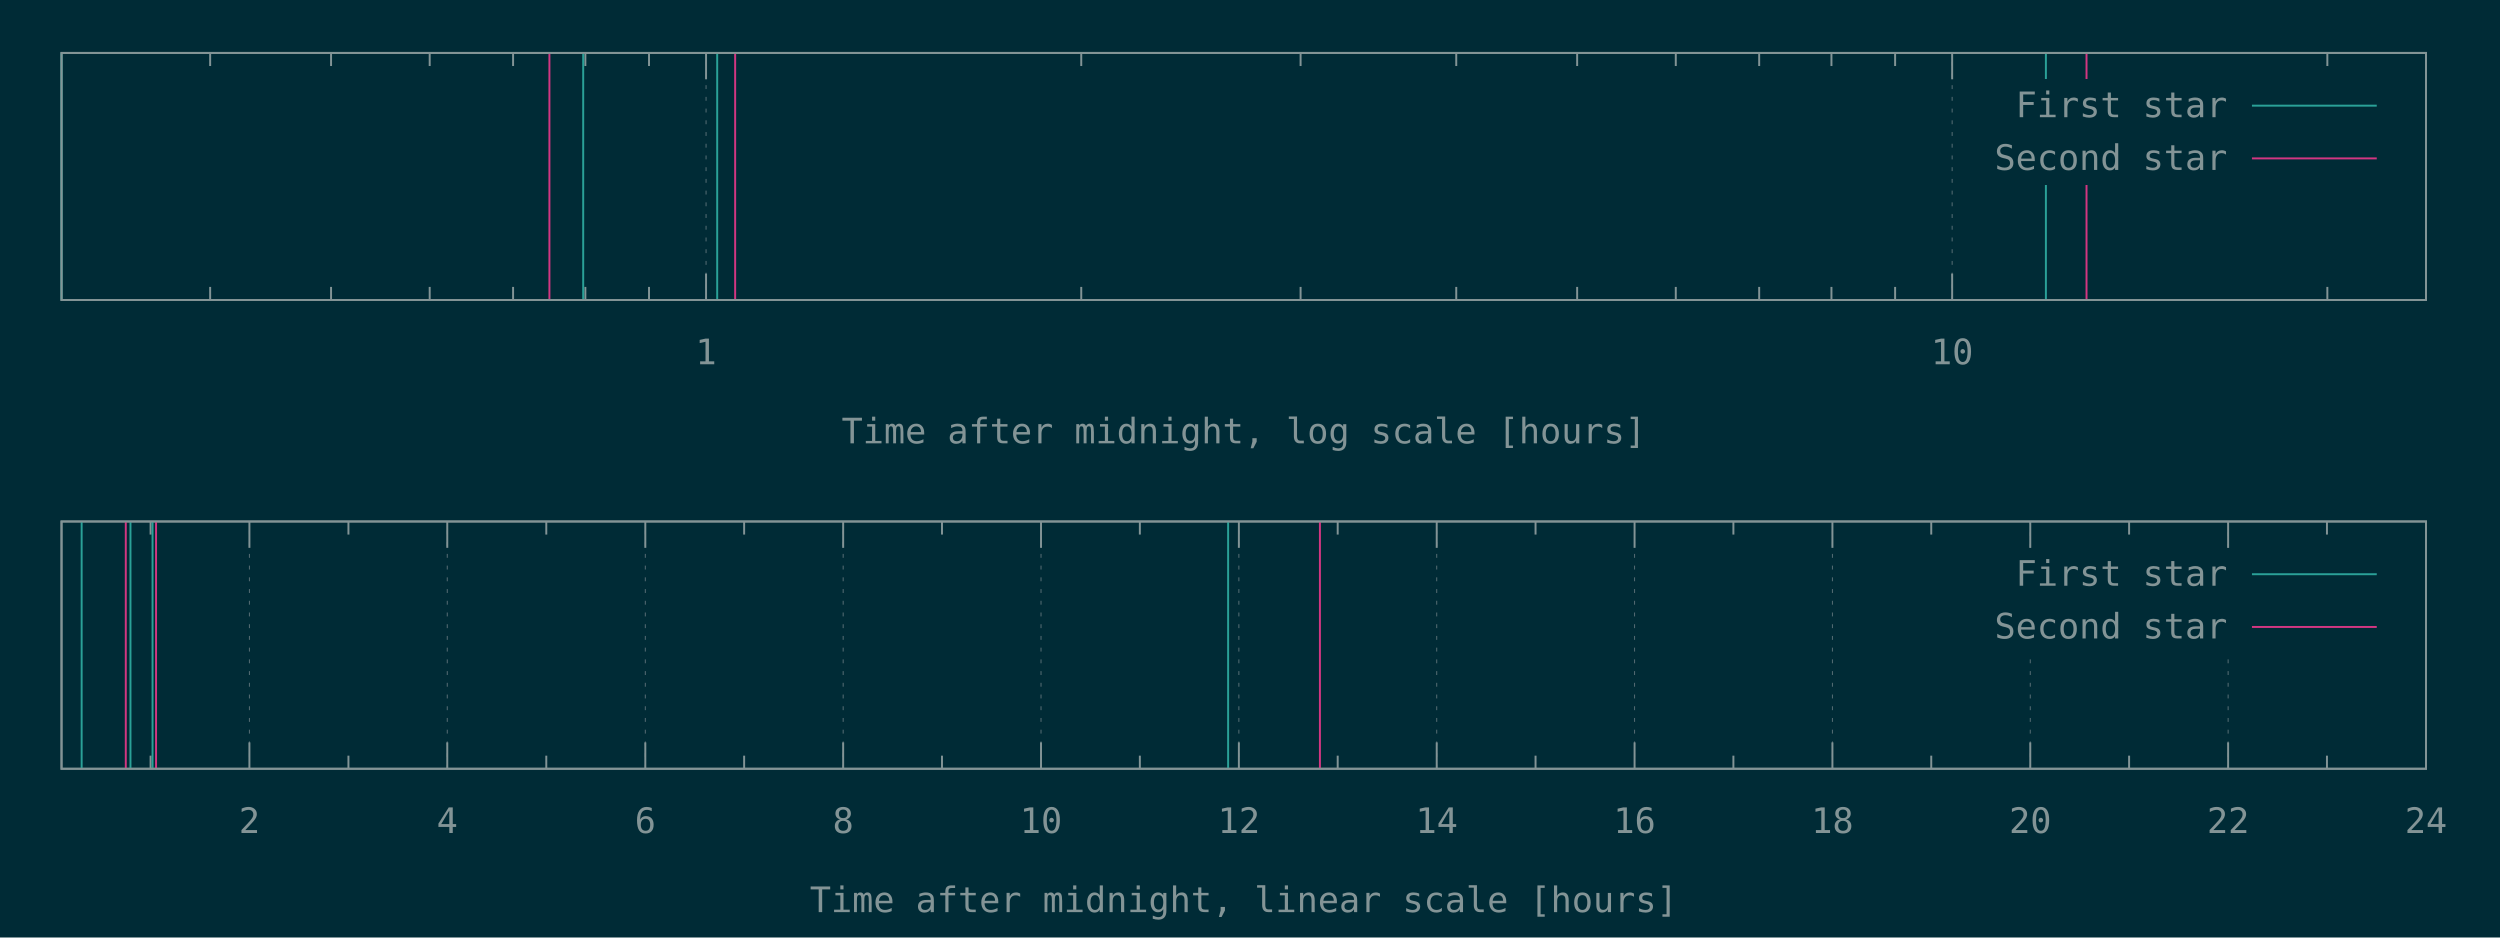
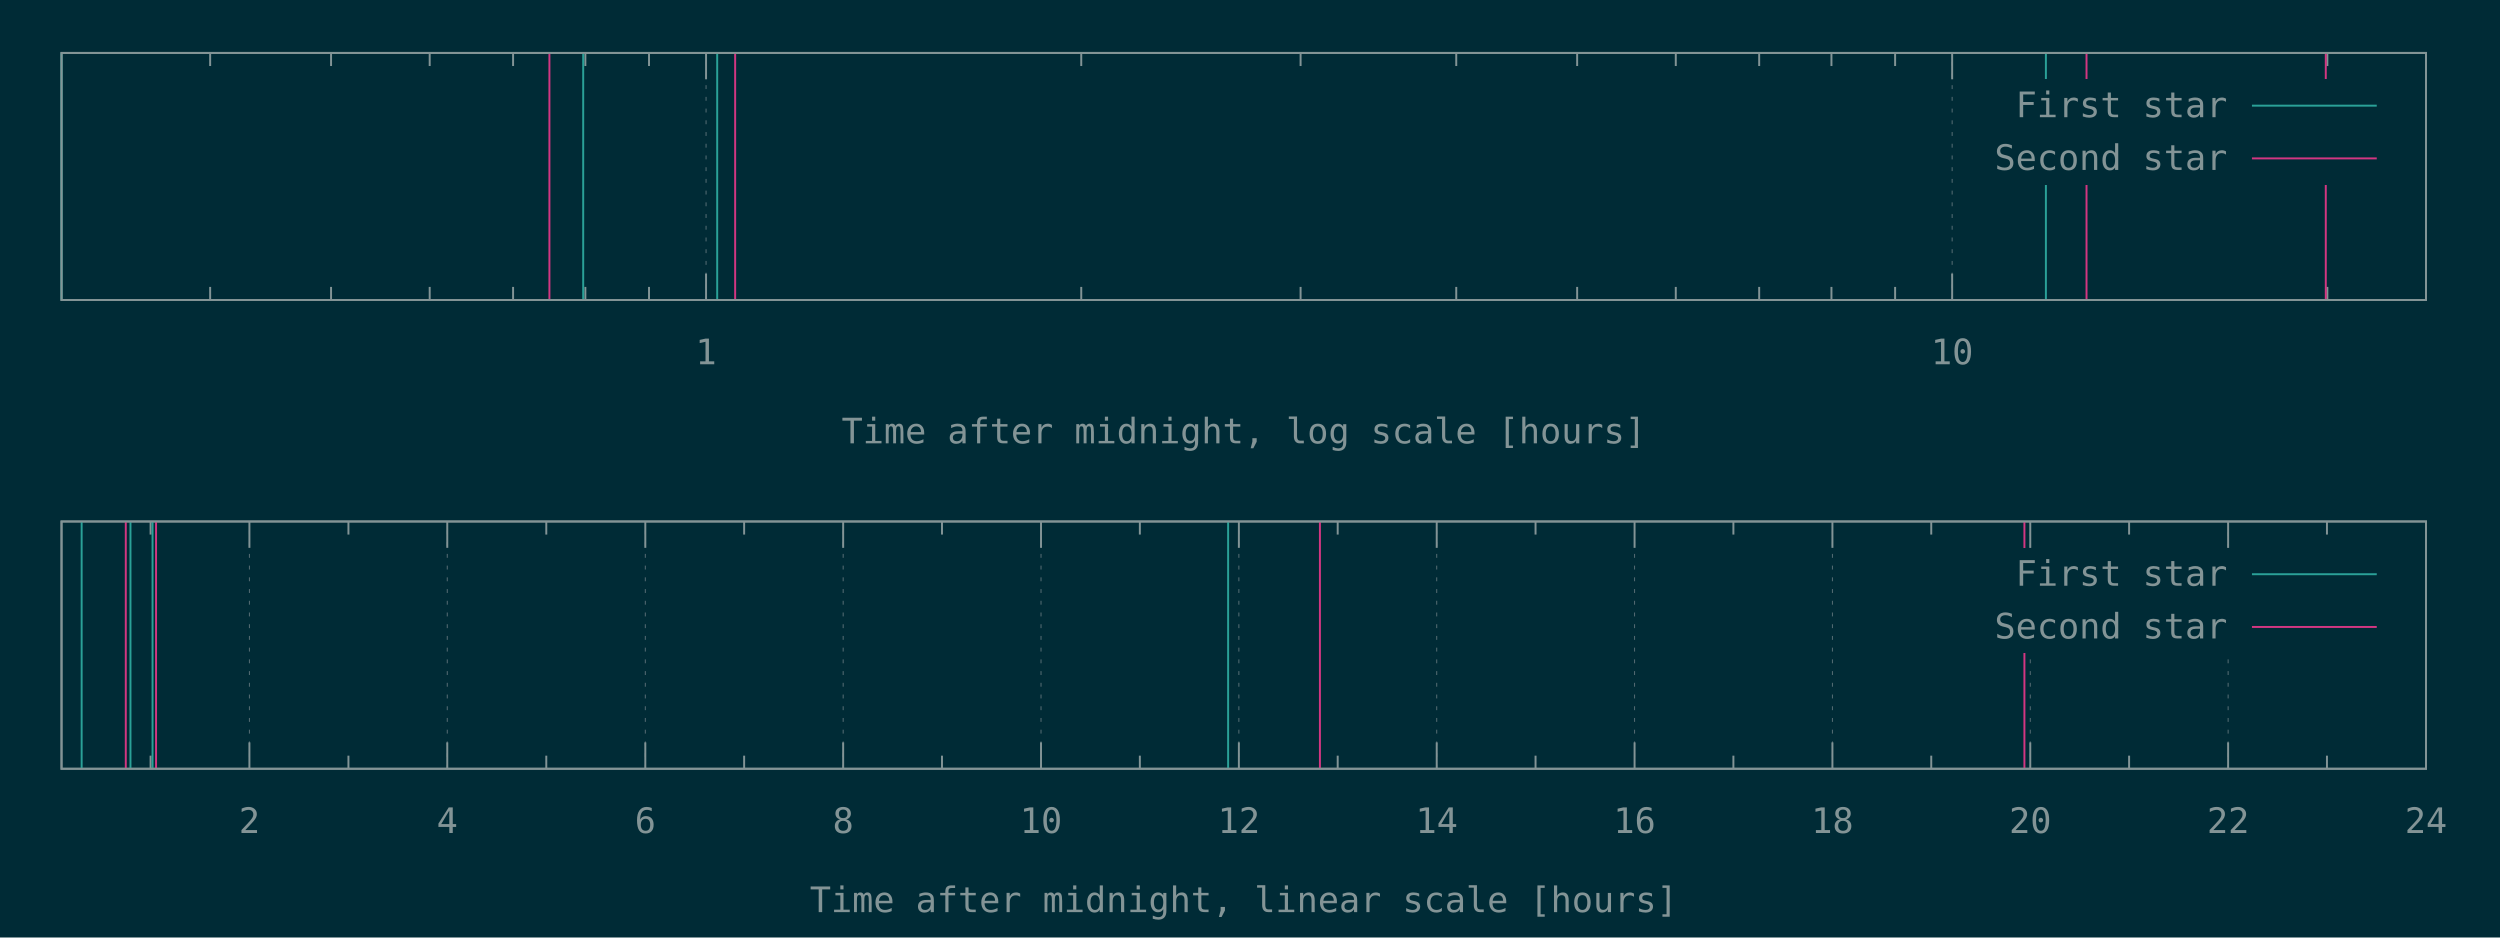
<svg xmlns="http://www.w3.org/2000/svg" xmlns:xlink="http://www.w3.org/1999/xlink" width="1280" height="480" viewBox="0 0 1280 480">
  <g id="gnuplot_canvas">
    <rect x="0" y="0" width="1280" height="480" fill="#002b36" />
    <defs>
      <circle id="gpDot" r="0.5" stroke-width="0.5" stroke="currentColor" />
      <path id="gpPt0" stroke-width="0.148" stroke="currentColor" d="M-1,0 h2 M0,-1 v2" />
      <path id="gpPt1" stroke-width="0.148" stroke="currentColor" d="M-1,-1 L1,1 M1,-1 L-1,1" />
      <path id="gpPt2" stroke-width="0.148" stroke="currentColor" d="M-1,0 L1,0 M0,-1 L0,1 M-1,-1 L1,1 M-1,1 L1,-1" />
      <rect id="gpPt3" stroke-width="0.148" stroke="currentColor" x="-1" y="-1" width="2" height="2" />
      <rect id="gpPt4" stroke-width="0.148" stroke="currentColor" fill="currentColor" x="-1" y="-1" width="2" height="2" />
      <circle id="gpPt5" stroke-width="0.148" stroke="currentColor" cx="0" cy="0" r="1" />
      <use xlink:href="#gpPt5" id="gpPt6" fill="currentColor" stroke="none" />
      <path id="gpPt7" stroke-width="0.148" stroke="currentColor" d="M0,-1.33 L-1.33,0.67 L1.33,0.67 z" />
      <use xlink:href="#gpPt7" id="gpPt8" fill="currentColor" stroke="none" />
      <use xlink:href="#gpPt7" id="gpPt9" stroke="currentColor" transform="rotate(180)" />
      <use xlink:href="#gpPt9" id="gpPt10" fill="currentColor" stroke="none" />
      <use xlink:href="#gpPt3" id="gpPt11" stroke="currentColor" transform="rotate(45)" />
      <use xlink:href="#gpPt11" id="gpPt12" fill="currentColor" stroke="none" />
      <path id="gpPt13" stroke-width="0.148" stroke="currentColor" d="M0,1.330 L1.265,0.411 L0.782,-1.067 L-0.782,-1.076 L-1.265,0.411 z" />
      <use xlink:href="#gpPt13" id="gpPt14" fill="currentColor" stroke="none" />
      <filter id="textbox" filterUnits="objectBoundingBox" x="0" y="0" height="1" width="1">
        <feFlood flood-color="#002B36" flood-opacity="1" result="bgnd" />
        <feComposite in="SourceGraphic" in2="bgnd" operator="atop" />
      </filter>
      <filter id="greybox" filterUnits="objectBoundingBox" x="0" y="0" height="1" width="1">
        <feFlood flood-color="lightgrey" flood-opacity="1" result="grey" />
        <feComposite in="SourceGraphic" in2="grey" operator="atop" />
      </filter>
    </defs>
    <g fill="none" color="#002B36" stroke="currentColor" stroke-width="1.00" stroke-linecap="butt" stroke-linejoin="miter">
</g>
    <g fill="none" color="black" stroke="currentColor" stroke-width="1.00" stroke-linecap="butt" stroke-linejoin="miter">
      <path stroke="rgb(131, 148, 150)" d="M107.6,153.6 L107.6,146.9 M107.6,27.1 L107.6,33.8 M169.5,153.6 L169.5,146.9 M169.5,27.1 L169.5,33.8   M220.0,153.6 L220.0,146.9 M220.0,27.1 L220.0,33.8 M262.7,153.6 L262.7,146.9 M262.7,27.1 L262.7,33.8   M299.7,153.6 L299.7,146.9 M299.7,27.1 L299.7,33.8 M332.3,153.6 L332.3,146.9 M332.3,27.1 L332.3,33.8    " />
    </g>
    <g fill="none" color="black" stroke="rgb(131, 148, 150)" stroke-width="0.50" stroke-linecap="butt" stroke-linejoin="miter">
</g>
    <g fill="none" color="gray" stroke="currentColor" stroke-width="0.50" stroke-linecap="butt" stroke-linejoin="miter">
      <path stroke="rgb( 88, 110, 117)" stroke-dasharray="2,4" class="gridline" d="M361.5,153.6 L361.5,27.1  " />
    </g>
    <g fill="none" color="gray" stroke="rgb( 88, 110, 117)" stroke-width="1.00" stroke-linecap="butt" stroke-linejoin="miter">
</g>
    <g fill="none" color="black" stroke="currentColor" stroke-width="1.00" stroke-linecap="butt" stroke-linejoin="miter">
      <path stroke="rgb(131, 148, 150)" d="M361.5,153.6 L361.5,140.1 M361.5,27.1 L361.5,40.6  " />
      <g transform="translate(361.5,186.5)" stroke="none" fill="rgb(131,148,150)" font-family="Inconsolata" font-size="18.00" text-anchor="middle">
        <text>
          <tspan font-family="Inconsolata"> 1</tspan>
        </text>
      </g>
    </g>
    <g fill="none" color="black" stroke="currentColor" stroke-width="1.00" stroke-linecap="butt" stroke-linejoin="miter">
      <path stroke="rgb(131, 148, 150)" d="M553.6,153.6 L553.6,146.9 M553.6,27.1 L553.6,33.8 M665.9,153.6 L665.9,146.9 M665.9,27.1 L665.9,33.8   M745.6,153.6 L745.6,146.9 M745.6,27.1 L745.6,33.8 M807.5,153.6 L807.5,146.9 M807.5,27.1 L807.5,33.8   M858.0,153.6 L858.0,146.9 M858.0,27.1 L858.0,33.8 M900.7,153.6 L900.7,146.9 M900.7,27.1 L900.7,33.8   M937.7,153.6 L937.7,146.9 M937.7,27.1 L937.7,33.8 M970.3,153.6 L970.3,146.9 M970.3,27.1 L970.3,33.8    " />
    </g>
    <g fill="none" color="black" stroke="rgb(131, 148, 150)" stroke-width="0.50" stroke-linecap="butt" stroke-linejoin="miter">
</g>
    <g fill="none" color="gray" stroke="currentColor" stroke-width="0.50" stroke-linecap="butt" stroke-linejoin="miter">
      <path stroke="rgb( 88, 110, 117)" stroke-dasharray="2,4" class="gridline" d="M999.5,153.6 L999.5,27.1  " />
    </g>
    <g fill="none" color="gray" stroke="rgb( 88, 110, 117)" stroke-width="1.00" stroke-linecap="butt" stroke-linejoin="miter">
</g>
    <g fill="none" color="black" stroke="currentColor" stroke-width="1.00" stroke-linecap="butt" stroke-linejoin="miter">
      <path stroke="rgb(131, 148, 150)" d="M999.5,153.6 L999.5,140.1 M999.5,27.1 L999.5,40.6  " />
      <g transform="translate(999.5,186.5)" stroke="none" fill="rgb(131,148,150)" font-family="Inconsolata" font-size="18.00" text-anchor="middle">
        <text>
          <tspan font-family="Inconsolata"> 10</tspan>
        </text>
      </g>
    </g>
    <g fill="none" color="black" stroke="currentColor" stroke-width="1.00" stroke-linecap="butt" stroke-linejoin="miter">
      <path stroke="rgb(131, 148, 150)" d="M1191.6,153.6 L1191.6,146.9 M1191.6,27.1 L1191.6,33.8  " />
    </g>
    <g fill="none" color="black" stroke="currentColor" stroke-width="1.00" stroke-linecap="butt" stroke-linejoin="miter">
      <path stroke="rgb(131, 148, 150)" d="M31.5,27.1 L31.5,153.6 L1242.1,153.6 L1242.1,27.1 L31.5,27.1 Z  " />
    </g>
    <g fill="none" color="black" stroke="currentColor" stroke-width="1.00" stroke-linecap="butt" stroke-linejoin="miter">
      <g transform="translate(636.8,227.0)" stroke="none" fill="rgb(131,148,150)" font-family="Inconsolata" font-size="18.00" text-anchor="middle">
        <text>
          <tspan font-family="Inconsolata">Time after midnight, log scale [hours]</tspan>
        </text>
      </g>
    </g>
    <g fill="none" color="black" stroke="currentColor" stroke-width="1.00" stroke-linecap="butt" stroke-linejoin="miter">
</g>
    <g id="gnuplot_plot_1a">
      <g fill="none" color="black" stroke="currentColor" stroke-width="1.00" stroke-linecap="butt" stroke-linejoin="miter">
        <path stroke="rgb( 42, 161, 152)" d="M31.5,153.6 L31.5,27.1 M298.6,153.6 L298.6,27.1 M367.2,153.6 L367.2,27.1 M1047.5,153.6 L1047.5,27.1    " />
      </g>
    </g>
    <g id="gnuplot_plot_2a">
      <g fill="none" color="black" stroke="currentColor" stroke-width="1.00" stroke-linecap="butt" stroke-linejoin="miter">
-         <path stroke="rgb(211,  54, 130)" d="M281.3,153.6 L281.3,27.1 M376.4,153.6 L376.4,27.1 M1068.3,153.6 L1068.3,27.1  " />
+         <path stroke="rgb(211,  54, 130)" d="M281.3,153.6 L281.3,27.1 M376.4,153.6 L376.4,27.1 M1068.3,153.6 L1068.3,27.1 M1190.8,153.6 L1190.8,27.1    " />
      </g>
    </g>
    <g stroke="none" shape-rendering="crispEdges">
      <polygon fill="#002B36" points="1001.8,94.6 1229.5,94.6 1229.5,40.6 1001.8,40.6 " />
    </g>
    <g id="gnuplot_plot_1a">
      <g fill="none" color="black" stroke="currentColor" stroke-width="1.00" stroke-linecap="butt" stroke-linejoin="miter">
        <g transform="translate(1140.4,60.0)" stroke="none" fill="rgb(131,148,150)" font-family="Inconsolata" font-size="18.00" text-anchor="end">
          <text>
            <tspan font-family="Inconsolata">First star</tspan>
          </text>
        </g>
      </g>
      <g fill="none" color="black" stroke="currentColor" stroke-width="1.00" stroke-linecap="butt" stroke-linejoin="miter">
        <path stroke="rgb( 42, 161, 152)" d="M1153.0,54.1 L1216.9,54.1  " />
      </g>
    </g>
    <g id="gnuplot_plot_2a">
      <g fill="none" color="black" stroke="currentColor" stroke-width="1.00" stroke-linecap="butt" stroke-linejoin="miter">
        <g transform="translate(1140.4,87.0)" stroke="none" fill="rgb(131,148,150)" font-family="Inconsolata" font-size="18.00" text-anchor="end">
          <text>
            <tspan font-family="Inconsolata">Second star</tspan>
          </text>
        </g>
      </g>
      <g fill="none" color="black" stroke="currentColor" stroke-width="1.00" stroke-linecap="butt" stroke-linejoin="miter">
        <path stroke="rgb(211,  54, 130)" d="M1153.0,81.1 L1216.9,81.1  " />
      </g>
    </g>
    <g fill="none" color="#002B36" stroke="rgb(211,  54, 130)" stroke-width="2.00" stroke-linecap="butt" stroke-linejoin="miter">
</g>
    <g fill="none" color="black" stroke="currentColor" stroke-width="2.00" stroke-linecap="butt" stroke-linejoin="miter">
</g>
    <g fill="none" color="black" stroke="black" stroke-width="1.00" stroke-linecap="butt" stroke-linejoin="miter">
</g>
    <g fill="none" color="black" stroke="currentColor" stroke-width="1.00" stroke-linecap="butt" stroke-linejoin="miter">
      <path stroke="rgb(131, 148, 150)" d="M31.5,27.1 L31.5,153.6 L1242.1,153.6 L1242.1,27.1 L31.5,27.1 Z  " />
    </g>
    <g fill="none" color="black" stroke="currentColor" stroke-width="1.00" stroke-linecap="butt" stroke-linejoin="miter">
</g>
    <g fill="none" color="black" stroke="currentColor" stroke-width="1.00" stroke-linecap="butt" stroke-linejoin="miter">
      <path stroke="rgb(131, 148, 150)" d="M77.1,393.6 L77.1,386.9 M77.1,267.0 L77.1,273.7  " />
    </g>
    <g fill="none" color="black" stroke="rgb(131, 148, 150)" stroke-width="0.50" stroke-linecap="butt" stroke-linejoin="miter">
</g>
    <g fill="none" color="gray" stroke="currentColor" stroke-width="0.50" stroke-linecap="butt" stroke-linejoin="miter">
      <path stroke="rgb( 88, 110, 117)" stroke-dasharray="2,4" class="gridline" d="M127.7,393.6 L127.7,267.0  " />
    </g>
    <g fill="none" color="gray" stroke="rgb( 88, 110, 117)" stroke-width="1.00" stroke-linecap="butt" stroke-linejoin="miter">
</g>
    <g fill="none" color="black" stroke="currentColor" stroke-width="1.00" stroke-linecap="butt" stroke-linejoin="miter">
      <path stroke="rgb(131, 148, 150)" d="M127.7,393.6 L127.7,380.1 M127.7,267.0 L127.7,280.5  " />
      <g transform="translate(127.7,426.5)" stroke="none" fill="rgb(131,148,150)" font-family="Inconsolata" font-size="18.00" text-anchor="middle">
        <text>
          <tspan font-family="Inconsolata"> 2</tspan>
        </text>
      </g>
    </g>
    <g fill="none" color="black" stroke="currentColor" stroke-width="1.00" stroke-linecap="butt" stroke-linejoin="miter">
      <path stroke="rgb(131, 148, 150)" d="M178.4,393.6 L178.4,386.9 M178.4,267.0 L178.4,273.7  " />
    </g>
    <g fill="none" color="black" stroke="rgb(131, 148, 150)" stroke-width="0.50" stroke-linecap="butt" stroke-linejoin="miter">
</g>
    <g fill="none" color="gray" stroke="currentColor" stroke-width="0.50" stroke-linecap="butt" stroke-linejoin="miter">
      <path stroke="rgb( 88, 110, 117)" stroke-dasharray="2,4" class="gridline" d="M229.0,393.6 L229.0,267.0  " />
    </g>
    <g fill="none" color="gray" stroke="rgb( 88, 110, 117)" stroke-width="1.00" stroke-linecap="butt" stroke-linejoin="miter">
</g>
    <g fill="none" color="black" stroke="currentColor" stroke-width="1.00" stroke-linecap="butt" stroke-linejoin="miter">
      <path stroke="rgb(131, 148, 150)" d="M229.0,393.6 L229.0,380.1 M229.0,267.0 L229.0,280.5  " />
      <g transform="translate(229.0,426.5)" stroke="none" fill="rgb(131,148,150)" font-family="Inconsolata" font-size="18.00" text-anchor="middle">
        <text>
          <tspan font-family="Inconsolata"> 4</tspan>
        </text>
      </g>
    </g>
    <g fill="none" color="black" stroke="currentColor" stroke-width="1.00" stroke-linecap="butt" stroke-linejoin="miter">
      <path stroke="rgb(131, 148, 150)" d="M279.7,393.6 L279.7,386.9 M279.7,267.0 L279.7,273.7  " />
    </g>
    <g fill="none" color="black" stroke="rgb(131, 148, 150)" stroke-width="0.50" stroke-linecap="butt" stroke-linejoin="miter">
</g>
    <g fill="none" color="gray" stroke="currentColor" stroke-width="0.50" stroke-linecap="butt" stroke-linejoin="miter">
      <path stroke="rgb( 88, 110, 117)" stroke-dasharray="2,4" class="gridline" d="M330.4,393.6 L330.4,267.0  " />
    </g>
    <g fill="none" color="gray" stroke="rgb( 88, 110, 117)" stroke-width="1.00" stroke-linecap="butt" stroke-linejoin="miter">
</g>
    <g fill="none" color="black" stroke="currentColor" stroke-width="1.00" stroke-linecap="butt" stroke-linejoin="miter">
      <path stroke="rgb(131, 148, 150)" d="M330.4,393.6 L330.4,380.1 M330.4,267.0 L330.4,280.5  " />
      <g transform="translate(330.4,426.5)" stroke="none" fill="rgb(131,148,150)" font-family="Inconsolata" font-size="18.00" text-anchor="middle">
        <text>
          <tspan font-family="Inconsolata"> 6</tspan>
        </text>
      </g>
    </g>
    <g fill="none" color="black" stroke="currentColor" stroke-width="1.00" stroke-linecap="butt" stroke-linejoin="miter">
      <path stroke="rgb(131, 148, 150)" d="M381.0,393.6 L381.0,386.9 M381.0,267.0 L381.0,273.7  " />
    </g>
    <g fill="none" color="black" stroke="rgb(131, 148, 150)" stroke-width="0.50" stroke-linecap="butt" stroke-linejoin="miter">
</g>
    <g fill="none" color="gray" stroke="currentColor" stroke-width="0.50" stroke-linecap="butt" stroke-linejoin="miter">
      <path stroke="rgb( 88, 110, 117)" stroke-dasharray="2,4" class="gridline" d="M431.7,393.6 L431.7,267.0  " />
    </g>
    <g fill="none" color="gray" stroke="rgb( 88, 110, 117)" stroke-width="1.00" stroke-linecap="butt" stroke-linejoin="miter">
</g>
    <g fill="none" color="black" stroke="currentColor" stroke-width="1.00" stroke-linecap="butt" stroke-linejoin="miter">
      <path stroke="rgb(131, 148, 150)" d="M431.7,393.6 L431.7,380.1 M431.7,267.0 L431.7,280.5  " />
      <g transform="translate(431.7,426.5)" stroke="none" fill="rgb(131,148,150)" font-family="Inconsolata" font-size="18.00" text-anchor="middle">
        <text>
          <tspan font-family="Inconsolata"> 8</tspan>
        </text>
      </g>
    </g>
    <g fill="none" color="black" stroke="currentColor" stroke-width="1.00" stroke-linecap="butt" stroke-linejoin="miter">
      <path stroke="rgb(131, 148, 150)" d="M482.3,393.6 L482.3,386.9 M482.3,267.0 L482.3,273.7  " />
    </g>
    <g fill="none" color="black" stroke="rgb(131, 148, 150)" stroke-width="0.50" stroke-linecap="butt" stroke-linejoin="miter">
</g>
    <g fill="none" color="gray" stroke="currentColor" stroke-width="0.50" stroke-linecap="butt" stroke-linejoin="miter">
      <path stroke="rgb( 88, 110, 117)" stroke-dasharray="2,4" class="gridline" d="M533.0,393.6 L533.0,267.0  " />
    </g>
    <g fill="none" color="gray" stroke="rgb( 88, 110, 117)" stroke-width="1.00" stroke-linecap="butt" stroke-linejoin="miter">
</g>
    <g fill="none" color="black" stroke="currentColor" stroke-width="1.00" stroke-linecap="butt" stroke-linejoin="miter">
      <path stroke="rgb(131, 148, 150)" d="M533.0,393.6 L533.0,380.1 M533.0,267.0 L533.0,280.5  " />
      <g transform="translate(533.0,426.5)" stroke="none" fill="rgb(131,148,150)" font-family="Inconsolata" font-size="18.00" text-anchor="middle">
        <text>
          <tspan font-family="Inconsolata"> 10</tspan>
        </text>
      </g>
    </g>
    <g fill="none" color="black" stroke="currentColor" stroke-width="1.00" stroke-linecap="butt" stroke-linejoin="miter">
      <path stroke="rgb(131, 148, 150)" d="M583.6,393.6 L583.6,386.9 M583.6,267.0 L583.6,273.7  " />
    </g>
    <g fill="none" color="black" stroke="rgb(131, 148, 150)" stroke-width="0.50" stroke-linecap="butt" stroke-linejoin="miter">
</g>
    <g fill="none" color="gray" stroke="currentColor" stroke-width="0.50" stroke-linecap="butt" stroke-linejoin="miter">
      <path stroke="rgb( 88, 110, 117)" stroke-dasharray="2,4" class="gridline" d="M634.3,393.6 L634.3,267.0  " />
    </g>
    <g fill="none" color="gray" stroke="rgb( 88, 110, 117)" stroke-width="1.00" stroke-linecap="butt" stroke-linejoin="miter">
</g>
    <g fill="none" color="black" stroke="currentColor" stroke-width="1.00" stroke-linecap="butt" stroke-linejoin="miter">
      <path stroke="rgb(131, 148, 150)" d="M634.3,393.6 L634.3,380.1 M634.3,267.0 L634.3,280.5  " />
      <g transform="translate(634.3,426.5)" stroke="none" fill="rgb(131,148,150)" font-family="Inconsolata" font-size="18.00" text-anchor="middle">
        <text>
          <tspan font-family="Inconsolata"> 12</tspan>
        </text>
      </g>
    </g>
    <g fill="none" color="black" stroke="currentColor" stroke-width="1.00" stroke-linecap="butt" stroke-linejoin="miter">
      <path stroke="rgb(131, 148, 150)" d="M684.9,393.6 L684.9,386.9 M684.9,267.0 L684.9,273.7  " />
    </g>
    <g fill="none" color="black" stroke="rgb(131, 148, 150)" stroke-width="0.50" stroke-linecap="butt" stroke-linejoin="miter">
</g>
    <g fill="none" color="gray" stroke="currentColor" stroke-width="0.50" stroke-linecap="butt" stroke-linejoin="miter">
      <path stroke="rgb( 88, 110, 117)" stroke-dasharray="2,4" class="gridline" d="M735.6,393.6 L735.6,267.0  " />
    </g>
    <g fill="none" color="gray" stroke="rgb( 88, 110, 117)" stroke-width="1.00" stroke-linecap="butt" stroke-linejoin="miter">
</g>
    <g fill="none" color="black" stroke="currentColor" stroke-width="1.00" stroke-linecap="butt" stroke-linejoin="miter">
      <path stroke="rgb(131, 148, 150)" d="M735.6,393.6 L735.6,380.1 M735.6,267.0 L735.6,280.5  " />
      <g transform="translate(735.6,426.5)" stroke="none" fill="rgb(131,148,150)" font-family="Inconsolata" font-size="18.00" text-anchor="middle">
        <text>
          <tspan font-family="Inconsolata"> 14</tspan>
        </text>
      </g>
    </g>
    <g fill="none" color="black" stroke="currentColor" stroke-width="1.00" stroke-linecap="butt" stroke-linejoin="miter">
      <path stroke="rgb(131, 148, 150)" d="M786.2,393.6 L786.2,386.9 M786.2,267.0 L786.2,273.7  " />
    </g>
    <g fill="none" color="black" stroke="rgb(131, 148, 150)" stroke-width="0.50" stroke-linecap="butt" stroke-linejoin="miter">
</g>
    <g fill="none" color="gray" stroke="currentColor" stroke-width="0.50" stroke-linecap="butt" stroke-linejoin="miter">
      <path stroke="rgb( 88, 110, 117)" stroke-dasharray="2,4" class="gridline" d="M836.9,393.6 L836.9,267.0  " />
    </g>
    <g fill="none" color="gray" stroke="rgb( 88, 110, 117)" stroke-width="1.00" stroke-linecap="butt" stroke-linejoin="miter">
</g>
    <g fill="none" color="black" stroke="currentColor" stroke-width="1.00" stroke-linecap="butt" stroke-linejoin="miter">
      <path stroke="rgb(131, 148, 150)" d="M836.9,393.6 L836.9,380.1 M836.9,267.0 L836.9,280.5  " />
      <g transform="translate(836.9,426.5)" stroke="none" fill="rgb(131,148,150)" font-family="Inconsolata" font-size="18.00" text-anchor="middle">
        <text>
          <tspan font-family="Inconsolata"> 16</tspan>
        </text>
      </g>
    </g>
    <g fill="none" color="black" stroke="currentColor" stroke-width="1.00" stroke-linecap="butt" stroke-linejoin="miter">
      <path stroke="rgb(131, 148, 150)" d="M887.5,393.6 L887.5,386.9 M887.5,267.0 L887.5,273.7  " />
    </g>
    <g fill="none" color="black" stroke="rgb(131, 148, 150)" stroke-width="0.50" stroke-linecap="butt" stroke-linejoin="miter">
</g>
    <g fill="none" color="gray" stroke="currentColor" stroke-width="0.50" stroke-linecap="butt" stroke-linejoin="miter">
      <path stroke="rgb( 88, 110, 117)" stroke-dasharray="2,4" class="gridline" d="M938.2,393.6 L938.2,267.0  " />
    </g>
    <g fill="none" color="gray" stroke="rgb( 88, 110, 117)" stroke-width="1.00" stroke-linecap="butt" stroke-linejoin="miter">
</g>
    <g fill="none" color="black" stroke="currentColor" stroke-width="1.00" stroke-linecap="butt" stroke-linejoin="miter">
      <path stroke="rgb(131, 148, 150)" d="M938.2,393.6 L938.2,380.1 M938.2,267.0 L938.2,280.5  " />
      <g transform="translate(938.2,426.5)" stroke="none" fill="rgb(131,148,150)" font-family="Inconsolata" font-size="18.00" text-anchor="middle">
        <text>
          <tspan font-family="Inconsolata"> 18</tspan>
        </text>
      </g>
    </g>
    <g fill="none" color="black" stroke="currentColor" stroke-width="1.00" stroke-linecap="butt" stroke-linejoin="miter">
      <path stroke="rgb(131, 148, 150)" d="M988.8,393.6 L988.8,386.9 M988.8,267.0 L988.8,273.7  " />
    </g>
    <g fill="none" color="black" stroke="rgb(131, 148, 150)" stroke-width="0.50" stroke-linecap="butt" stroke-linejoin="miter">
</g>
    <g fill="none" color="gray" stroke="currentColor" stroke-width="0.50" stroke-linecap="butt" stroke-linejoin="miter">
      <path stroke="rgb( 88, 110, 117)" stroke-dasharray="2,4" class="gridline" d="M1039.5,393.6 L1039.5,334.5 M1039.5,280.5 L1039.5,267.0  " />
    </g>
    <g fill="none" color="gray" stroke="rgb( 88, 110, 117)" stroke-width="1.00" stroke-linecap="butt" stroke-linejoin="miter">
</g>
    <g fill="none" color="black" stroke="currentColor" stroke-width="1.00" stroke-linecap="butt" stroke-linejoin="miter">
      <path stroke="rgb(131, 148, 150)" d="M1039.5,393.6 L1039.5,380.1 M1039.5,267.0 L1039.5,280.5  " />
      <g transform="translate(1039.5,426.5)" stroke="none" fill="rgb(131,148,150)" font-family="Inconsolata" font-size="18.00" text-anchor="middle">
        <text>
          <tspan font-family="Inconsolata"> 20</tspan>
        </text>
      </g>
    </g>
    <g fill="none" color="black" stroke="currentColor" stroke-width="1.00" stroke-linecap="butt" stroke-linejoin="miter">
      <path stroke="rgb(131, 148, 150)" d="M1090.1,393.6 L1090.1,386.9 M1090.1,267.0 L1090.1,273.7  " />
    </g>
    <g fill="none" color="black" stroke="rgb(131, 148, 150)" stroke-width="0.50" stroke-linecap="butt" stroke-linejoin="miter">
</g>
    <g fill="none" color="gray" stroke="currentColor" stroke-width="0.50" stroke-linecap="butt" stroke-linejoin="miter">
      <path stroke="rgb( 88, 110, 117)" stroke-dasharray="2,4" class="gridline" d="M1140.8,393.6 L1140.8,334.5 M1140.8,280.5 L1140.8,267.0  " />
    </g>
    <g fill="none" color="gray" stroke="rgb( 88, 110, 117)" stroke-width="1.00" stroke-linecap="butt" stroke-linejoin="miter">
</g>
    <g fill="none" color="black" stroke="currentColor" stroke-width="1.00" stroke-linecap="butt" stroke-linejoin="miter">
      <path stroke="rgb(131, 148, 150)" d="M1140.8,393.6 L1140.8,380.1 M1140.8,267.0 L1140.8,280.5  " />
      <g transform="translate(1140.8,426.5)" stroke="none" fill="rgb(131,148,150)" font-family="Inconsolata" font-size="18.00" text-anchor="middle">
        <text>
          <tspan font-family="Inconsolata"> 22</tspan>
        </text>
      </g>
    </g>
    <g fill="none" color="black" stroke="currentColor" stroke-width="1.00" stroke-linecap="butt" stroke-linejoin="miter">
      <path stroke="rgb(131, 148, 150)" d="M1191.4,393.6 L1191.4,386.9 M1191.4,267.0 L1191.4,273.7  " />
    </g>
    <g fill="none" color="black" stroke="rgb(131, 148, 150)" stroke-width="0.50" stroke-linecap="butt" stroke-linejoin="miter">
</g>
    <g fill="none" color="gray" stroke="currentColor" stroke-width="0.50" stroke-linecap="butt" stroke-linejoin="miter">
      <path stroke="rgb( 88, 110, 117)" stroke-dasharray="2,4" class="gridline" d="M1242.1,393.6 L1242.1,267.0  " />
    </g>
    <g fill="none" color="gray" stroke="rgb( 88, 110, 117)" stroke-width="1.00" stroke-linecap="butt" stroke-linejoin="miter">
</g>
    <g fill="none" color="black" stroke="currentColor" stroke-width="1.00" stroke-linecap="butt" stroke-linejoin="miter">
      <path stroke="rgb(131, 148, 150)" d="M1242.1,393.6 L1242.1,380.1 M1242.1,267.0 L1242.1,280.5  " />
      <g transform="translate(1242.1,426.5)" stroke="none" fill="rgb(131,148,150)" font-family="Inconsolata" font-size="18.00" text-anchor="middle">
        <text>
          <tspan font-family="Inconsolata"> 24</tspan>
        </text>
      </g>
    </g>
    <g fill="none" color="black" stroke="currentColor" stroke-width="1.00" stroke-linecap="butt" stroke-linejoin="miter">
</g>
    <g fill="none" color="black" stroke="currentColor" stroke-width="1.00" stroke-linecap="butt" stroke-linejoin="miter">
      <path stroke="rgb(131, 148, 150)" d="M31.5,267.0 L31.5,393.6 L1242.1,393.6 L1242.1,267.0 L31.5,267.0 Z  " />
    </g>
    <g fill="none" color="black" stroke="currentColor" stroke-width="1.00" stroke-linecap="butt" stroke-linejoin="miter">
      <g transform="translate(636.8,467.0)" stroke="none" fill="rgb(131,148,150)" font-family="Inconsolata" font-size="18.00" text-anchor="middle">
        <text>
          <tspan font-family="Inconsolata">Time after midnight, linear scale [hours]</tspan>
        </text>
      </g>
    </g>
    <g fill="none" color="black" stroke="currentColor" stroke-width="1.00" stroke-linecap="butt" stroke-linejoin="miter">
</g>
    <g id="gnuplot_plot_1b">
      <g fill="none" color="black" stroke="currentColor" stroke-width="1.00" stroke-linecap="butt" stroke-linejoin="miter">
        <path stroke="rgb( 42, 161, 152)" d="M41.8,393.6 L41.8,267.0 M66.8,393.6 L66.8,267.0 M78.1,393.6 L78.1,267.0 M628.8,393.6 L628.8,267.0    " />
      </g>
    </g>
    <g id="gnuplot_plot_2b">
      <g fill="none" color="black" stroke="currentColor" stroke-width="1.00" stroke-linecap="butt" stroke-linejoin="miter">
-         <path stroke="rgb(211,  54, 130)" d="M64.4,393.6 L64.4,267.0 M79.9,393.6 L79.9,267.0 M675.8,393.6 L675.8,267.0  " />
+         <path stroke="rgb(211,  54, 130)" d="M64.4,393.6 L64.4,267.0 M79.9,393.6 L79.9,267.0 M675.8,393.6 L675.8,267.0 M1036.5,393.6 L1036.5,267.0    " />
      </g>
    </g>
    <g stroke="none" shape-rendering="crispEdges">
      <polygon fill="#002B36" points="1001.8,334.5 1229.5,334.5 1229.5,280.5 1001.8,280.5 " />
    </g>
    <g id="gnuplot_plot_1b">
      <g fill="none" color="black" stroke="currentColor" stroke-width="1.00" stroke-linecap="butt" stroke-linejoin="miter">
        <g transform="translate(1140.4,299.9)" stroke="none" fill="rgb(131,148,150)" font-family="Inconsolata" font-size="18.00" text-anchor="end">
          <text>
            <tspan font-family="Inconsolata">First star</tspan>
          </text>
        </g>
      </g>
      <g fill="none" color="black" stroke="currentColor" stroke-width="1.00" stroke-linecap="butt" stroke-linejoin="miter">
        <path stroke="rgb( 42, 161, 152)" d="M1153.0,294.0 L1216.9,294.0  " />
      </g>
    </g>
    <g id="gnuplot_plot_2b">
      <g fill="none" color="black" stroke="currentColor" stroke-width="1.00" stroke-linecap="butt" stroke-linejoin="miter">
        <g transform="translate(1140.4,326.9)" stroke="none" fill="rgb(131,148,150)" font-family="Inconsolata" font-size="18.00" text-anchor="end">
          <text>
            <tspan font-family="Inconsolata">Second star</tspan>
          </text>
        </g>
      </g>
      <g fill="none" color="black" stroke="currentColor" stroke-width="1.00" stroke-linecap="butt" stroke-linejoin="miter">
        <path stroke="rgb(211,  54, 130)" d="M1153.0,321.0 L1216.9,321.0  " />
      </g>
    </g>
    <g fill="none" color="#002B36" stroke="rgb(211,  54, 130)" stroke-width="2.00" stroke-linecap="butt" stroke-linejoin="miter">
</g>
    <g fill="none" color="black" stroke="currentColor" stroke-width="2.00" stroke-linecap="butt" stroke-linejoin="miter">
</g>
    <g fill="none" color="black" stroke="black" stroke-width="1.00" stroke-linecap="butt" stroke-linejoin="miter">
</g>
    <g fill="none" color="black" stroke="currentColor" stroke-width="1.00" stroke-linecap="butt" stroke-linejoin="miter">
      <path stroke="rgb(131, 148, 150)" d="M31.5,267.0 L31.5,393.6 L1242.1,393.6 L1242.1,267.0 L31.5,267.0 Z  " />
    </g>
    <g fill="none" color="black" stroke="currentColor" stroke-width="1.00" stroke-linecap="butt" stroke-linejoin="miter">
</g>
  </g>
</svg>
